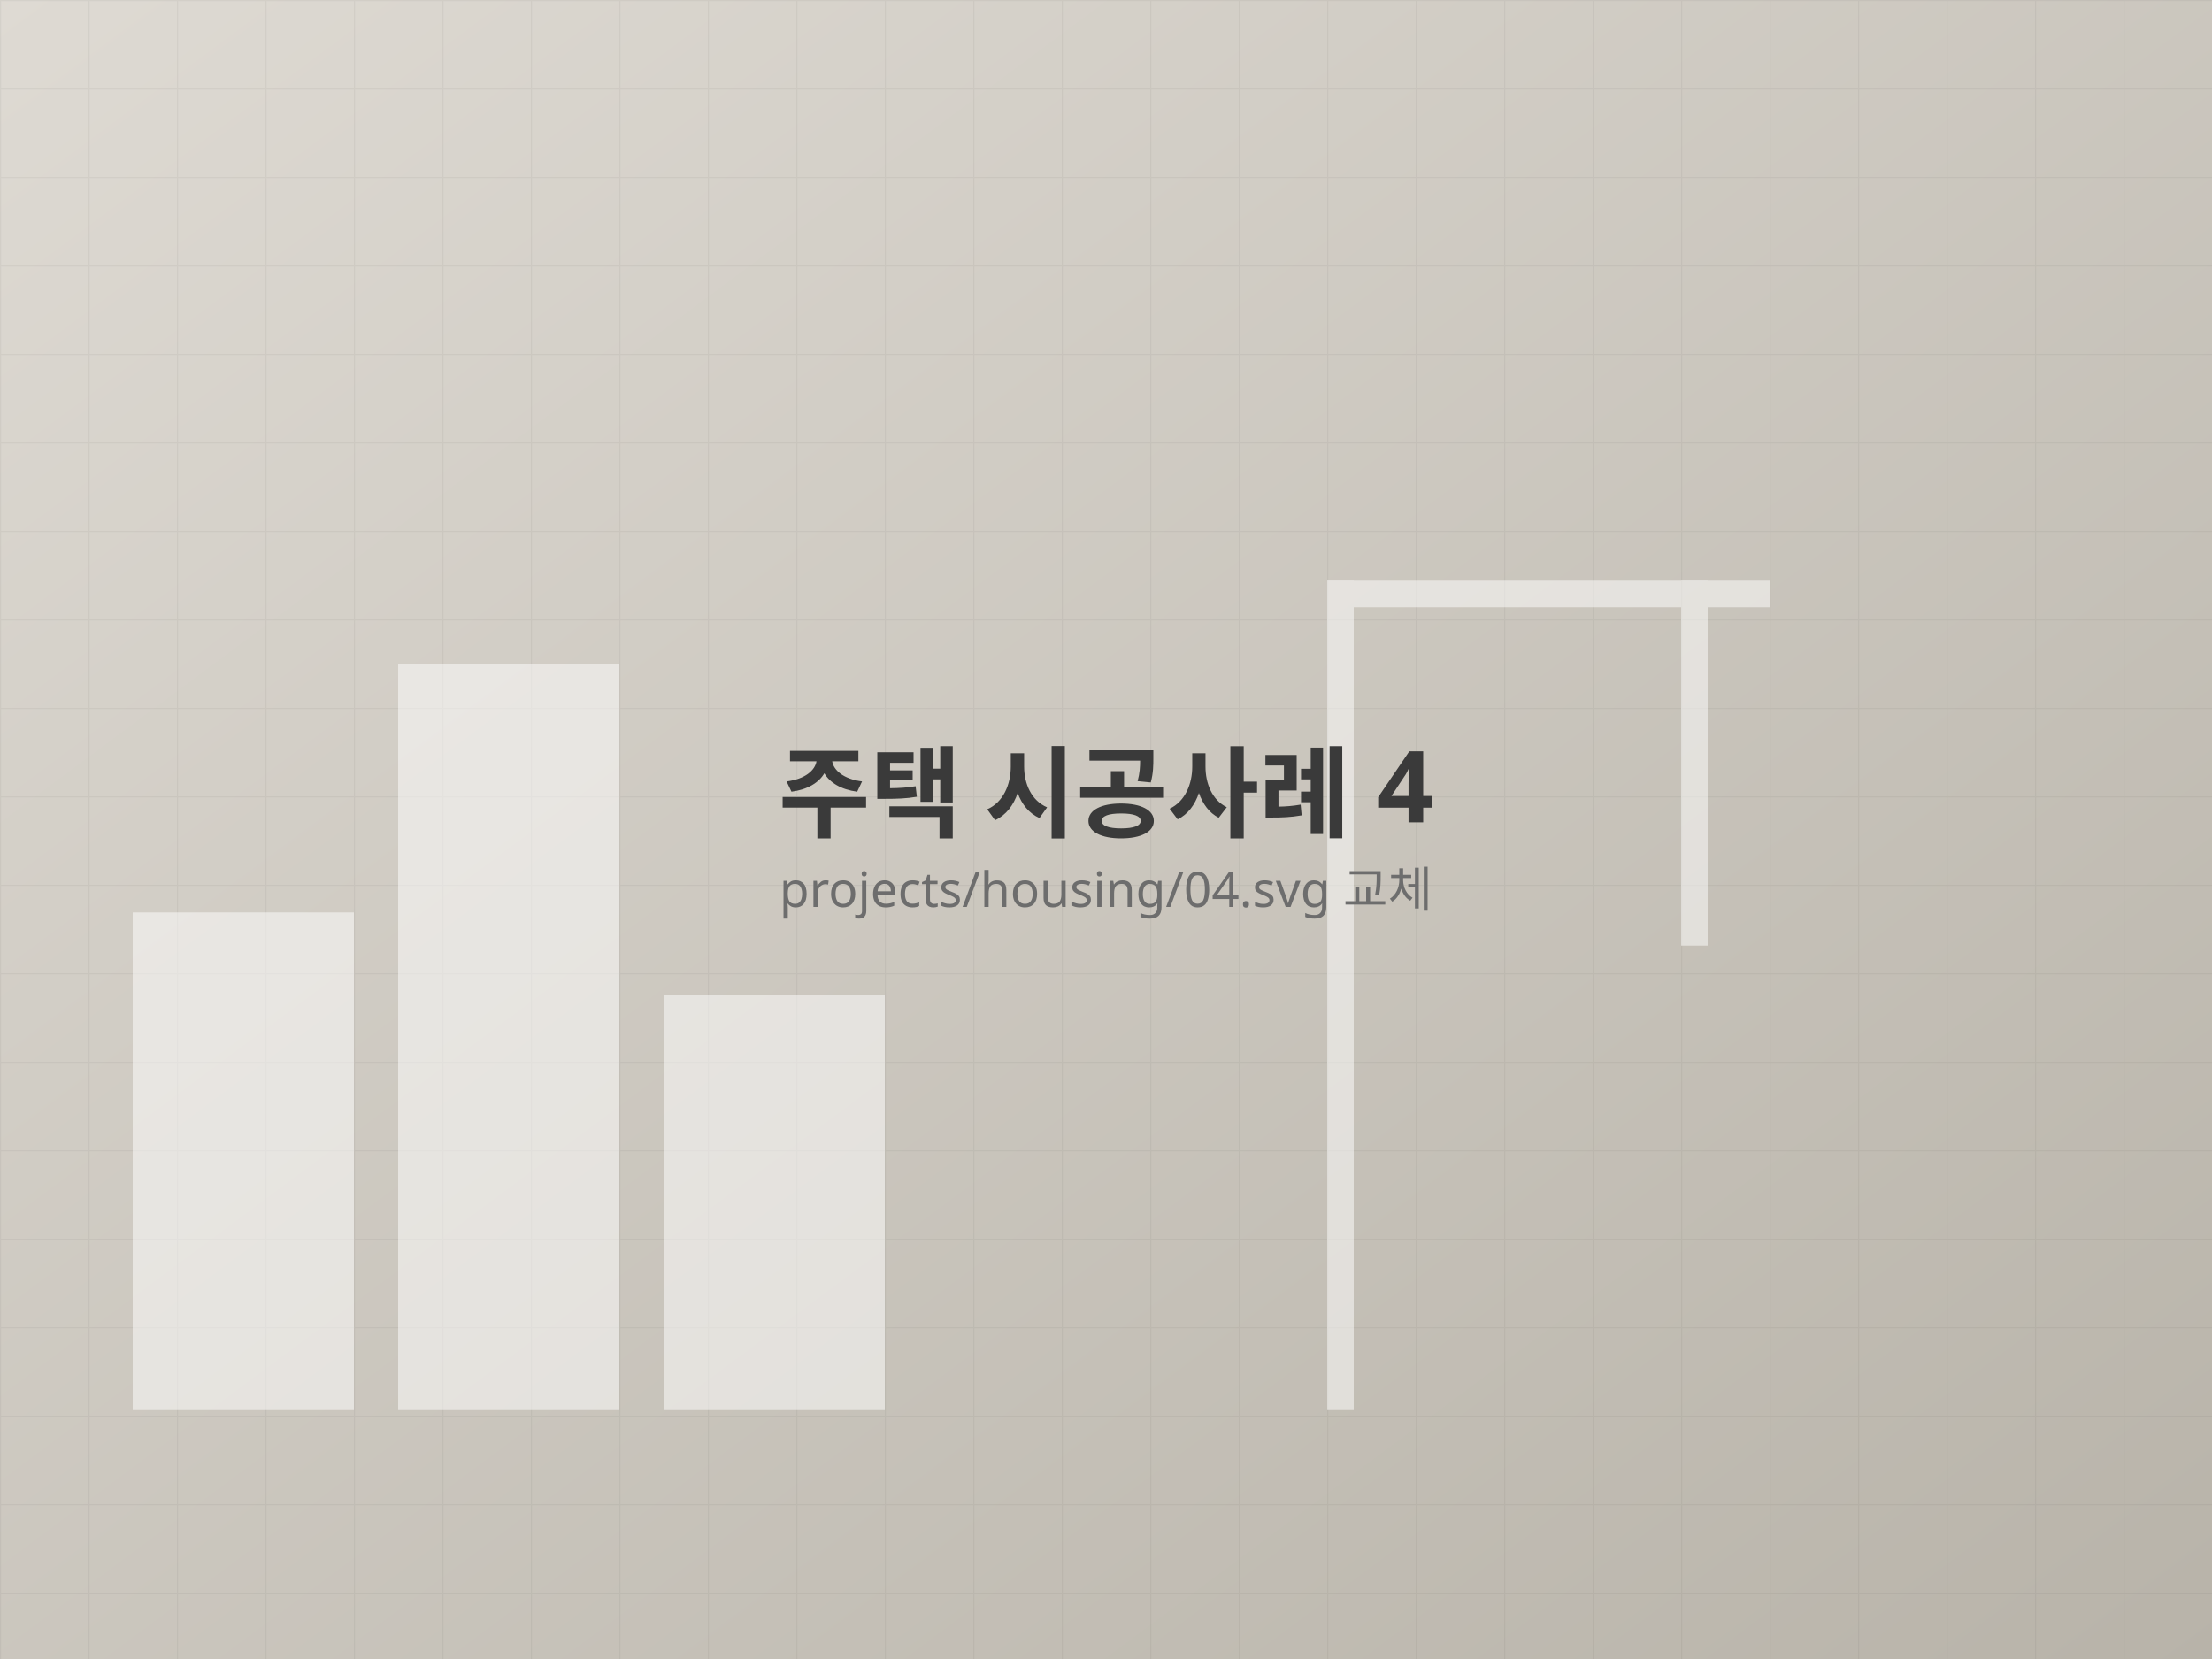
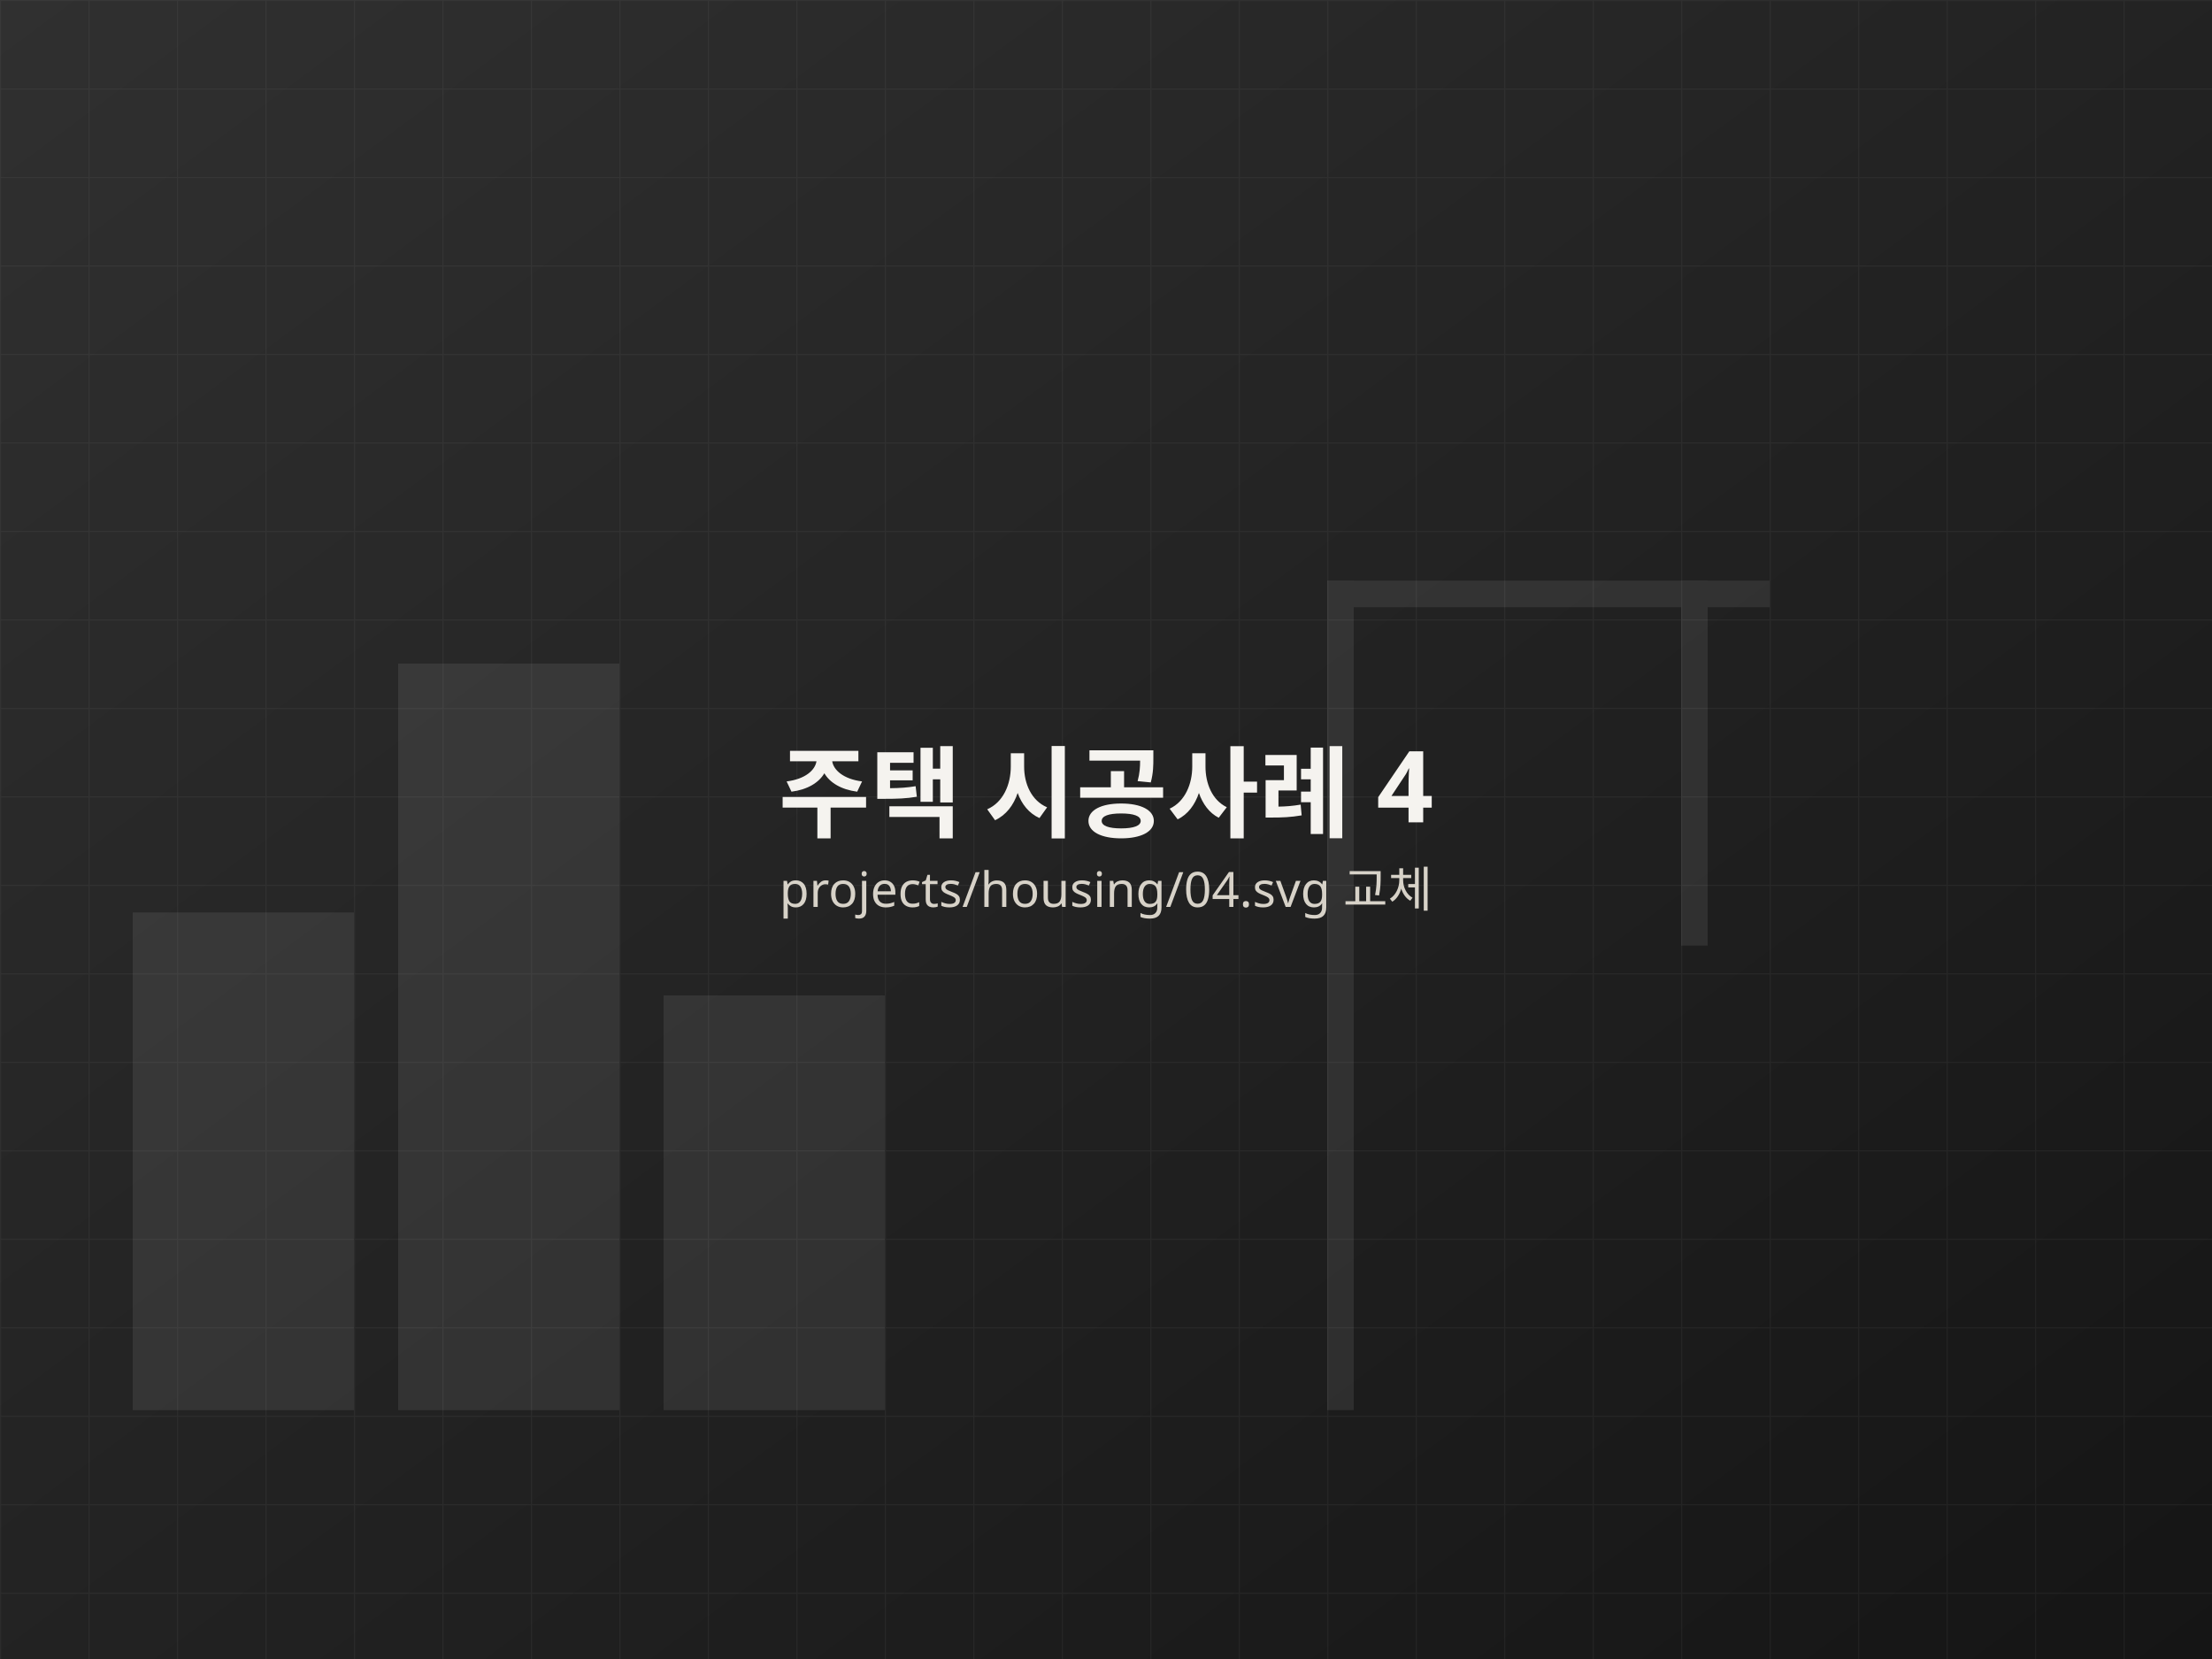
<svg xmlns="http://www.w3.org/2000/svg" width="1000" height="750" viewBox="0 0 1000 750">
  <defs>
    <linearGradient id="g" x1="0" y1="0" x2="1" y2="1">
-       <stop offset="0%" stop-color="#dedad3" />
-       <stop offset="100%" stop-color="#b8b3a9" />
+       <stop offset="0%" stop-color="#303030" />
+       <stop offset="100%" stop-color="#151515" />
    </linearGradient>
    <pattern id="grid" width="40" height="40" patternUnits="userSpaceOnUse">
-       <path d="M40 0H0V40" fill="none" stroke="#000000" stroke-opacity="0.045" stroke-width="1" />
+       <path d="M40 0H0V40" fill="none" stroke="#ffffff" stroke-opacity="0.045" stroke-width="1" />
    </pattern>
  </defs>
  <rect width="1000" height="750" fill="url(#g)" />
  <rect width="1000" height="750" fill="url(#grid)" />
-   <g opacity="0.5" fill="#ffffff">
+   <g opacity="0.08" fill="#ffffff">
    <rect x="6%" y="55%" width="10%" height="30%" />
    <rect x="18%" y="40%" width="10%" height="45%" />
    <rect x="30%" y="60%" width="10%" height="25%" />
    <rect x="60%" y="35%" width="1.2%" height="50%" />
    <rect x="60%" y="35%" width="20%" height="1.6%" />
    <rect x="76%" y="35%" width="1.2%" height="22%" />
  </g>
  <g font-family="'Pretendard Variable', 'Apple SD Gothic Neo', sans-serif" text-anchor="middle">
-     <text x="50%" y="50%" font-size="45" font-weight="700" fill="#3A3A3A">주택 시공사례 4</text>
-     <text x="50%" y="410" font-size="22" fill="#6D6D6D">projects/housing/04.svg 교체</text>
+     <text x="50%" y="50%" font-size="45" font-weight="700" fill="#F5F3EF">주택 시공사례 4</text>
+     <text x="50%" y="410" font-size="22" fill="#D7D2C8">projects/housing/04.svg 교체</text>
  </g>
</svg>
